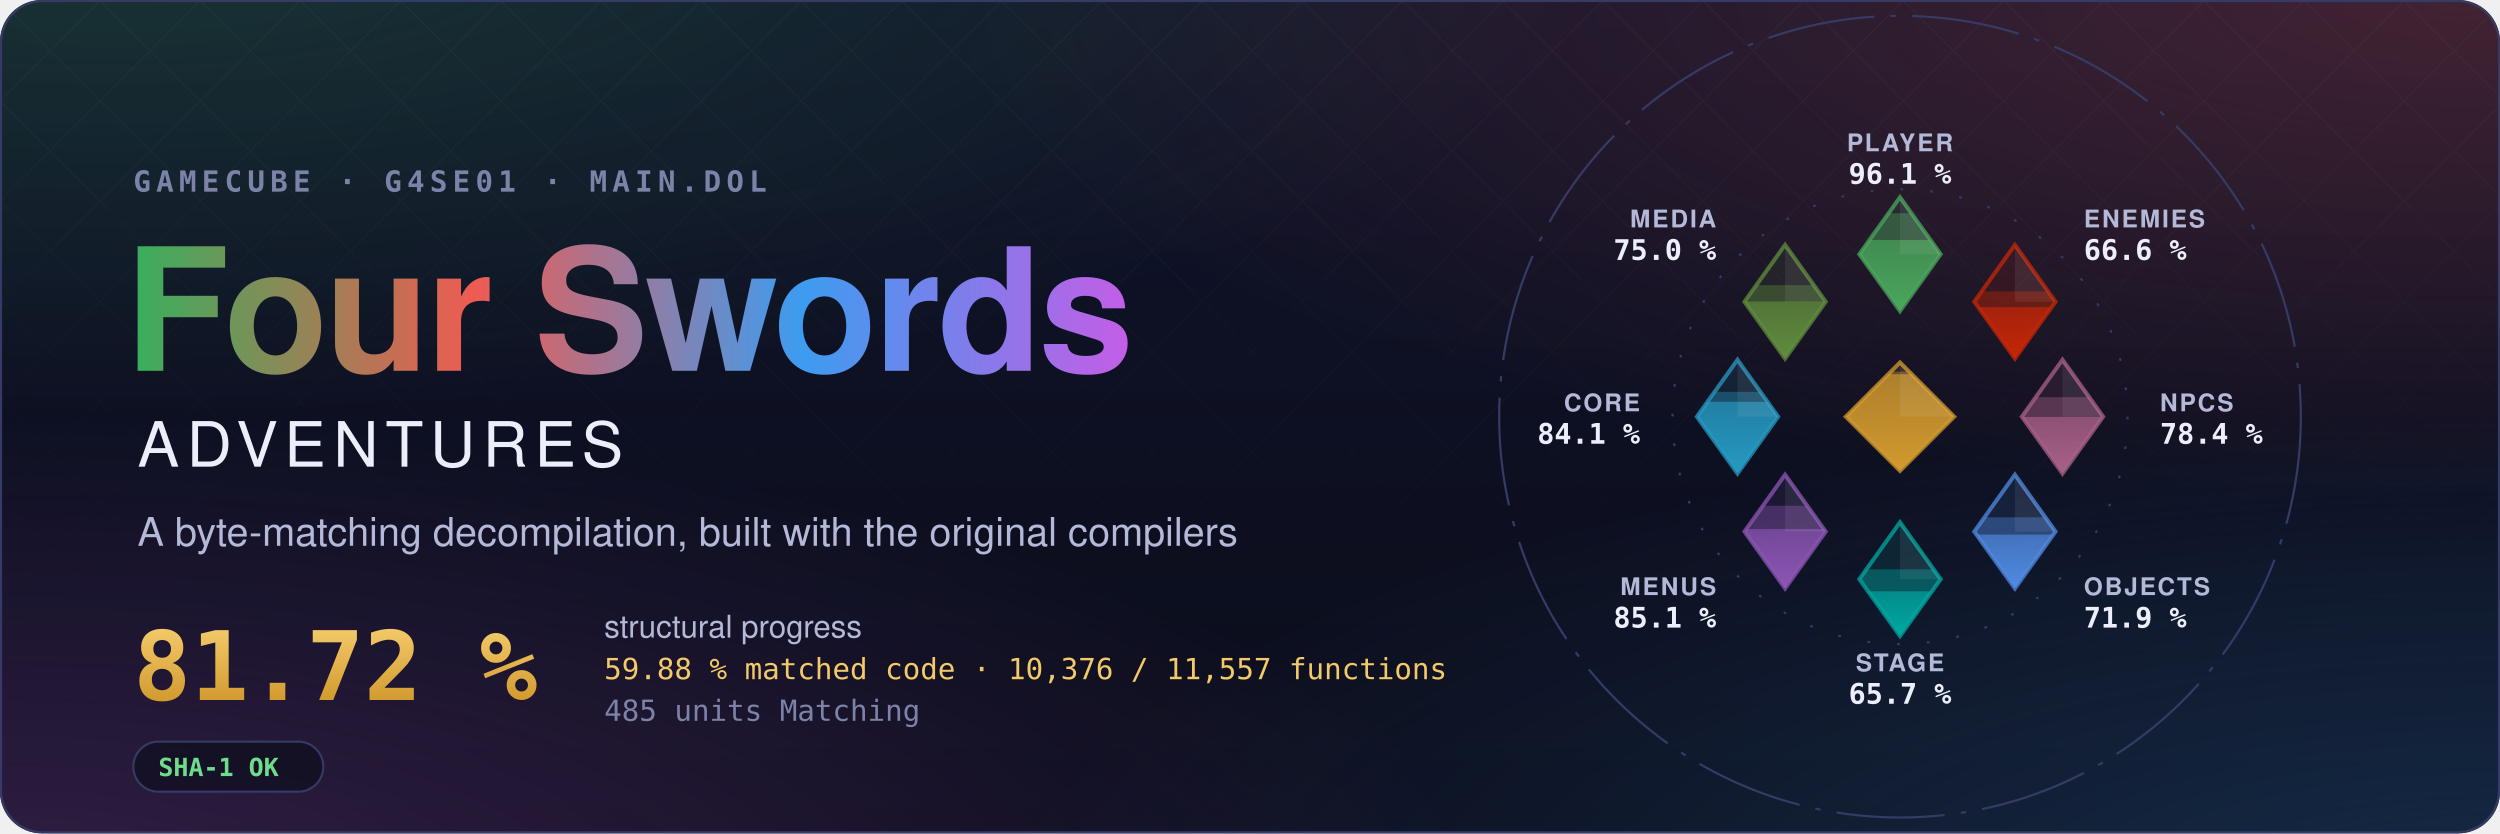
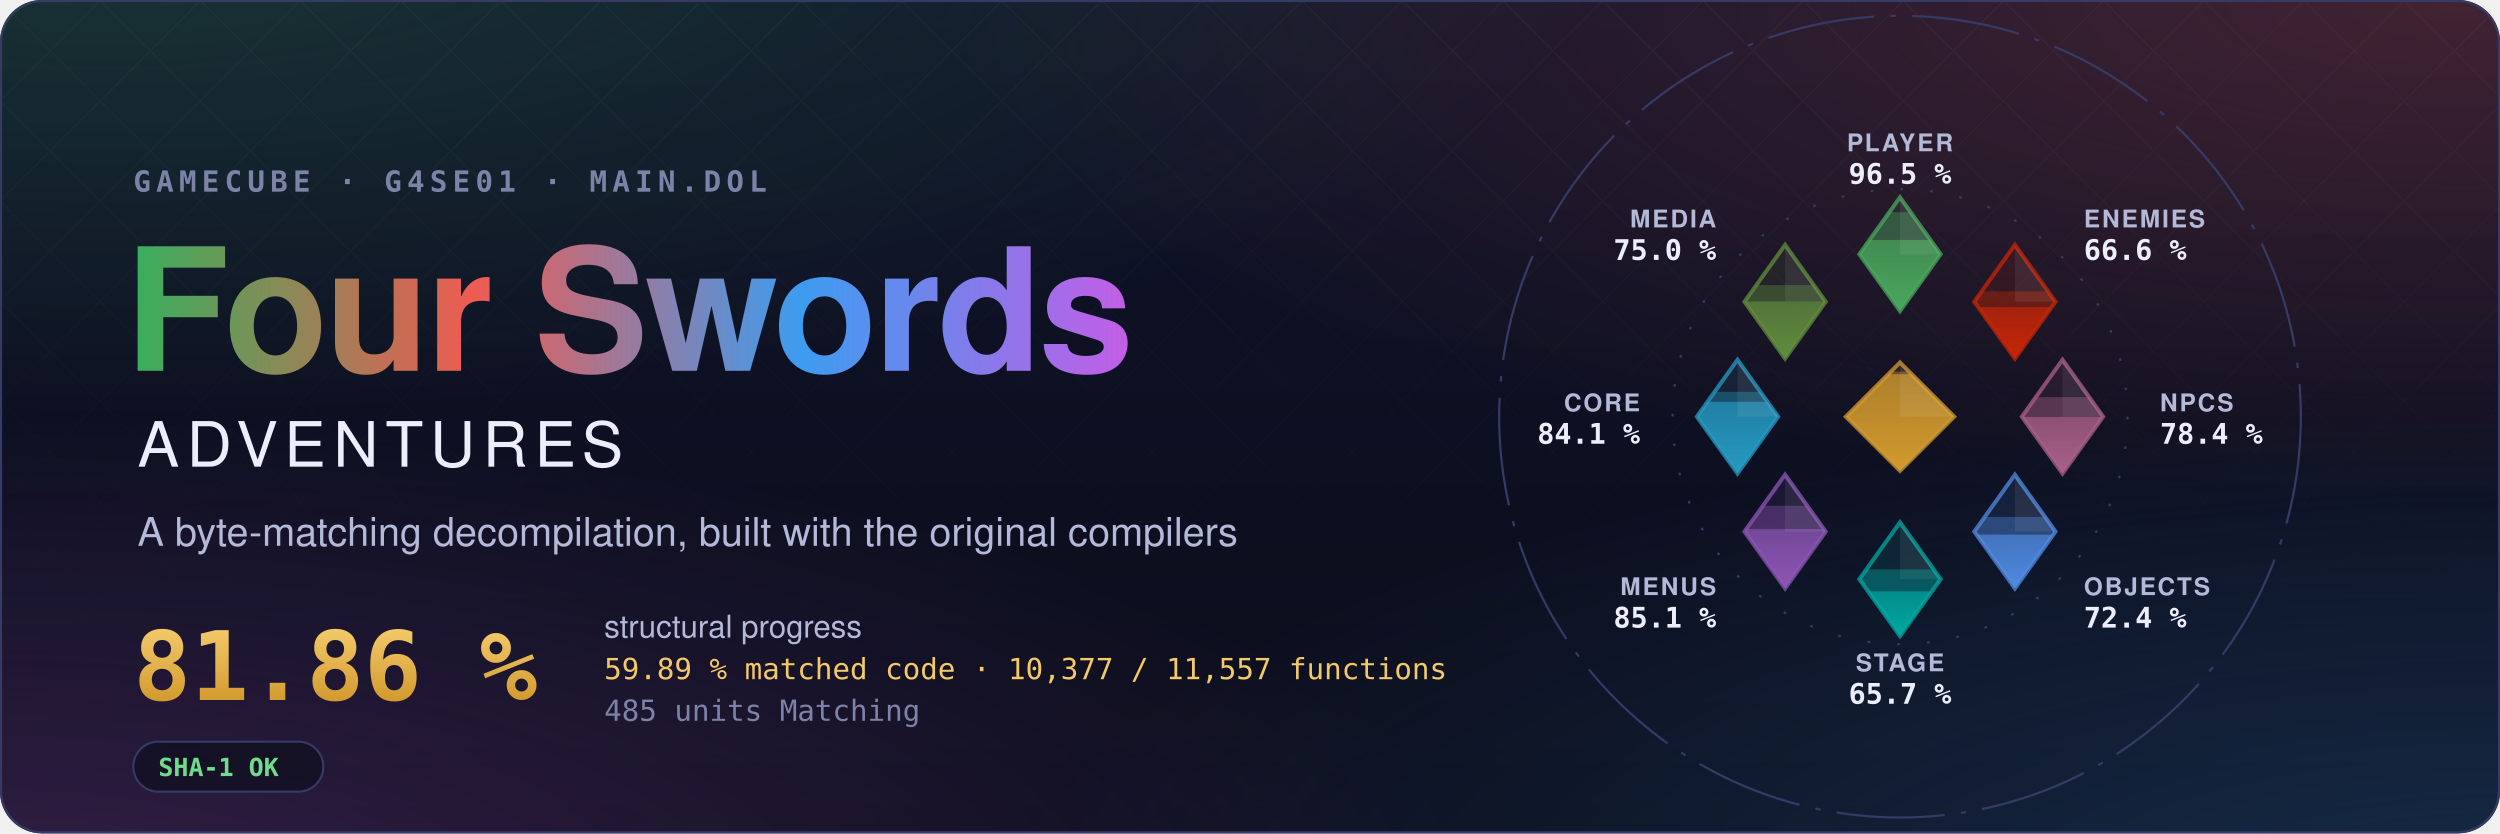
- <svg xmlns="http://www.w3.org/2000/svg" width="1200" height="400" viewBox="0 0 1200 400" role="img" aria-label="Four Swords Adventures decompilation: 81.72 % structural progress, 59.88 % matched code, 10,376 of 11,557 functions">
+ <svg xmlns="http://www.w3.org/2000/svg" width="1200" height="400" viewBox="0 0 1200 400" role="img" aria-label="Four Swords Adventures decompilation: 81.86 % structural progress, 59.89 % matched code, 10,377 of 11,557 functions">
  <style>text { font-family: -apple-system, BlinkMacSystemFont, 'Segoe UI', Helvetica, Arial, sans-serif; } .mono { font-family: ui-monospace, SFMono-Regular, 'SF Mono', Menlo, Consolas, monospace; } .spin { transform-box: fill-box; transform-origin: center; animation: spin 90s linear infinite; } @keyframes spin { to { transform: rotate(360deg); } } .rise { transform-box: fill-box; transform-origin: 50% 100%; animation: rise 1.6s cubic-bezier(.2,.8,.2,1) both; } @keyframes rise { from { transform: scaleY(0); } } @media (prefers-reduced-motion: reduce) { * { animation: none !important; } }</style>
  <defs>
    <radialGradient id="glow0" cx="0.05" cy="-0.1" r="0.6">
      <stop offset="0" stop-color="#3aae5c" stop-opacity="0.22" />
      <stop offset="1" stop-color="#3aae5c" stop-opacity="0" />
    </radialGradient>
    <radialGradient id="glow1" cx="0.98" cy="0.0" r="0.6">
      <stop offset="0" stop-color="#ef5b52" stop-opacity="0.22" />
      <stop offset="1" stop-color="#ef5b52" stop-opacity="0" />
    </radialGradient>
    <radialGradient id="glow2" cx="1.0" cy="1.1" r="0.6">
      <stop offset="0" stop-color="#3d9cf0" stop-opacity="0.22" />
      <stop offset="1" stop-color="#3d9cf0" stop-opacity="0" />
    </radialGradient>
    <radialGradient id="glow3" cx="0.0" cy="1.1" r="0.6">
      <stop offset="0" stop-color="#c35ee6" stop-opacity="0.22" />
      <stop offset="1" stop-color="#c35ee6" stop-opacity="0" />
    </radialGradient>
    <linearGradient id="sky" x1="0" y1="0" x2="0" y2="1">
      <stop offset="0" stop-color="#10132a" />
      <stop offset="1" stop-color="#0b0d1a" />
    </linearGradient>
    <linearGradient id="four" x1="0" y1="0" x2="1" y2="0">
      <stop offset="0" stop-color="#3aae5c" />
      <stop offset="0.34" stop-color="#ef5b52" />
      <stop offset="0.67" stop-color="#3d9cf0" />
      <stop offset="1" stop-color="#c35ee6" />
    </linearGradient>
    <linearGradient id="goldtext" x1="0" y1="0" x2="0" y2="1">
      <stop offset="0" stop-color="#f3c969" />
      <stop offset="1" stop-color="#d29a2e" />
    </linearGradient>
    <pattern id="lattice" width="34" height="34" patternUnits="userSpaceOnUse" patternTransform="rotate(45)">
      <path d="M0 0H34M0 0V34" stroke="#fff" stroke-opacity="0.035" />
    </pattern>
    <linearGradient id="fade" x1="0" y1="0" x2="0" y2="1">
      <stop offset="0" stop-color="#fff" />
      <stop offset="0.8" stop-color="#fff" stop-opacity="0" />
    </linearGradient>
    <mask id="fadeMask">
      <rect width="1200" height="400" fill="url(#fade)" />
    </mask>
    <clipPath id="card">
      <rect width="1200" height="400" rx="20" />
    </clipPath>
  </defs>
  <g clip-path="url(#card)">
    <rect width="1200" height="400" fill="url(#sky)" />
    <rect width="1200" height="400" fill="url(#glow0)" />
    <rect width="1200" height="400" fill="url(#glow1)" />
    <rect width="1200" height="400" fill="url(#glow2)" />
    <rect width="1200" height="400" fill="url(#glow3)" />
    <rect width="1200" height="400" fill="url(#lattice)" mask="url(#fadeMask)" />
  </g>
  <rect x="0.5" y="0.5" width="1199" height="399" rx="20" fill="none" stroke="#353b66" />
  <text x="64" y="92" class="mono" font-size="14" font-weight="600" letter-spacing="0.18em" fill="#7c82a8">GAMECUBE · G4SE01 · MAIN.DOL</text>
  <text x="60" y="178" font-size="82" font-weight="700" letter-spacing="-1.5" fill="url(#four)">Four Swords</text>
  <text x="66" y="224" font-size="30" font-weight="500" letter-spacing="0.12em" fill="#eceefb">ADVENTURES</text>
  <text x="66" y="262" font-size="19" fill="#b4b9d8">A byte-matching decompilation, built with the original compilers</text>
-   <text x="64" y="336" class="mono" font-size="46" font-weight="700" fill="url(#goldtext)">81.72 %</text>
+   <text x="64" y="336" class="mono" font-size="46" font-weight="700" fill="url(#goldtext)">81.86 %</text>
  <text x="290" y="306" font-size="15" fill="#b4b9d8">structural progress</text>
-   <text x="290" y="326" class="mono" font-size="14" fill="#f3c969">59.88 % matched code · 10,376 / 11,557 functions</text>
+   <text x="290" y="326" class="mono" font-size="14" fill="#f3c969">59.89 % matched code · 10,377 / 11,557 functions</text>
  <text x="290" y="346" class="mono" font-size="14" fill="#7c82a8">485 units Matching</text>
  <g transform="translate(64 356)">
    <rect width="91.2" height="24" rx="12" fill="#0b0d1a" fill-opacity="0.6" stroke="#353b66" />
    <text x="12" y="16.5" class="mono" font-size="12" font-weight="600" fill="#6fdc8c">SHA-1 OK</text>
  </g>
  <defs>
    <clipPath id="ec-player">
      <path d="M0 -81L15 -60L0 -39L-15 -60Z" />
    </clipPath>
    <linearGradient id="eg-player" x1="0" y1="1" x2="0" y2="0">
      <stop offset="0" stop-color="#4aa75c" />
      <stop offset="1" stop-color="#4aa75c" stop-opacity="0.65" />
    </linearGradient>
    <clipPath id="ec-enemies">
      <path d="M42.43 -63.43L57.43 -42.43L42.43 -21.43L27.43 -42.43Z" />
    </clipPath>
    <linearGradient id="eg-enemies" x1="0" y1="1" x2="0" y2="0">
      <stop offset="0" stop-color="#c52607" />
      <stop offset="1" stop-color="#c52607" stop-opacity="0.65" />
    </linearGradient>
    <clipPath id="ec-npcs">
      <path d="M60 -21L75 0L60 21L45 0Z" />
    </clipPath>
    <linearGradient id="eg-npcs" x1="0" y1="1" x2="0" y2="0">
      <stop offset="0" stop-color="#a96087" />
      <stop offset="1" stop-color="#a96087" stop-opacity="0.65" />
    </linearGradient>
    <clipPath id="ec-objects">
      <path d="M42.43 21.43L57.43 42.43L42.43 63.43L27.43 42.43Z" />
    </clipPath>
    <linearGradient id="eg-objects" x1="0" y1="1" x2="0" y2="0">
      <stop offset="0" stop-color="#508ae1" />
      <stop offset="1" stop-color="#508ae1" stop-opacity="0.65" />
    </linearGradient>
    <clipPath id="ec-stage">
      <path d="M0 39L15 60L0 81L-15 60Z" />
    </clipPath>
    <linearGradient id="eg-stage" x1="0" y1="1" x2="0" y2="0">
      <stop offset="0" stop-color="#00a8a1" />
      <stop offset="1" stop-color="#00a8a1" stop-opacity="0.65" />
    </linearGradient>
    <clipPath id="ec-menus">
      <path d="M-42.43 21.43L-27.43 42.43L-42.43 63.43L-57.43 42.43Z" />
    </clipPath>
    <linearGradient id="eg-menus" x1="0" y1="1" x2="0" y2="0">
      <stop offset="0" stop-color="#8c55b4" />
      <stop offset="1" stop-color="#8c55b4" stop-opacity="0.65" />
    </linearGradient>
    <clipPath id="ec-core">
      <path d="M-60 -21L-45 0L-60 21L-75 0Z" />
    </clipPath>
    <linearGradient id="eg-core" x1="0" y1="1" x2="0" y2="0">
      <stop offset="0" stop-color="#269ac2" />
      <stop offset="1" stop-color="#269ac2" stop-opacity="0.65" />
    </linearGradient>
    <clipPath id="ec-media">
      <path d="M-42.43 -63.43L-27.43 -42.43L-42.43 -21.43L-57.43 -42.43Z" />
    </clipPath>
    <linearGradient id="eg-media" x1="0" y1="1" x2="0" y2="0">
      <stop offset="0" stop-color="#608c3d" />
      <stop offset="1" stop-color="#608c3d" stop-opacity="0.65" />
    </linearGradient>
    <clipPath id="ec-libs">
      <path d="M0 -20L20 0L0 20L-20 0Z" />
    </clipPath>
    <linearGradient id="eg-libs" x1="0" y1="1" x2="0" y2="0">
      <stop offset="0" stop-color="#d29a2e" />
      <stop offset="1" stop-color="#d29a2e" stop-opacity="0.65" />
    </linearGradient>
  </defs>
  <g transform="translate(912 200) scale(1.3)">
    <circle class="spin" r="148" fill="none" stroke="#353b66" stroke-width="0.8" stroke-dasharray="40 6 2 6" />
    <circle r="84" fill="none" stroke="#353b66" stroke-width="0.8" stroke-dasharray="1 10" />
    <path d="M0 -81L15 -60L0 -39L-15 -60Z" fill="#4aa75c" fill-opacity="0.12" stroke="#4aa75c" stroke-opacity="0.75" stroke-width="1.5" />
    <g clip-path="url(#ec-player)">
-       <rect class="rise" style="animation-delay:0.20s" x="-15.0" y="-75.13" width="30" height="36.13" fill="#4aa75c" fill-opacity="0.38" />
+       <rect class="rise" style="animation-delay:0.20s" x="-15.0" y="-75.47" width="30" height="36.47" fill="#4aa75c" fill-opacity="0.38" />
    </g>
    <g clip-path="url(#ec-player)">
      <rect class="rise" style="animation-delay:0.20s" x="-15.0" y="-65.25" width="30" height="26.25" fill="url(#eg-player)" />
    </g>
    <path d="M0.0 -81.0L15.0 -60.0L0.0 -60.0Z" fill="#fff" fill-opacity="0.07" />
    <text x="0.0" y="-98.0" text-anchor="middle" font-size="9" font-weight="600" letter-spacing="0.08em" fill="#b4b9d8">PLAYER</text>
-     <text x="0.0" y="-86.0" text-anchor="middle" font-size="10.5" font-weight="700" fill="#eceefb" class="mono">96.1 %</text>
+     <text x="0.0" y="-86.0" text-anchor="middle" font-size="10.5" font-weight="700" fill="#eceefb" class="mono">96.5 %</text>
    <path d="M42.43 -63.43L57.43 -42.43L42.43 -21.43L27.43 -42.43Z" fill="#c52607" fill-opacity="0.12" stroke="#c52607" stroke-opacity="0.75" stroke-width="1.5" />
    <g clip-path="url(#ec-enemies)">
-       <rect class="rise" style="animation-delay:0.30s" x="27.43" y="-46.27" width="30" height="24.84" fill="#c52607" fill-opacity="0.38" />
+       <rect class="rise" style="animation-delay:0.30s" x="27.43" y="-46.28" width="30" height="24.85" fill="#c52607" fill-opacity="0.38" />
    </g>
    <g clip-path="url(#ec-enemies)">
      <rect class="rise" style="animation-delay:0.30s" x="27.43" y="-40.44" width="30" height="19.01" fill="url(#eg-enemies)" />
    </g>
    <path d="M42.43 -63.43L57.43 -42.43L42.43 -42.43Z" fill="#fff" fill-opacity="0.07" />
    <text x="67.88" y="-69.88" text-anchor="start" font-size="9" font-weight="600" letter-spacing="0.08em" fill="#b4b9d8">ENEMIES</text>
    <text x="67.88" y="-57.88" text-anchor="start" font-size="10.5" font-weight="700" fill="#eceefb" class="mono">66.6 %</text>
    <path d="M60 -21L75 0L60 21L45 0Z" fill="#a96087" fill-opacity="0.12" stroke="#a96087" stroke-opacity="0.75" stroke-width="1.5" />
    <g clip-path="url(#ec-npcs)">
      <rect class="rise" style="animation-delay:0.40s" x="45.0" y="-7.21" width="30" height="28.21" fill="#a96087" fill-opacity="0.38" />
    </g>
    <g clip-path="url(#ec-npcs)">
      <rect class="rise" style="animation-delay:0.40s" x="45.0" y="0.10" width="30" height="20.90" fill="url(#eg-npcs)" />
    </g>
    <path d="M60.0 -21.0L75.0 0.0L60.0 0.0Z" fill="#fff" fill-opacity="0.07" />
    <text x="96.0" y="-2.0" text-anchor="start" font-size="9" font-weight="600" letter-spacing="0.08em" fill="#b4b9d8">NPCS</text>
    <text x="96.0" y="10.0" text-anchor="start" font-size="10.5" font-weight="700" fill="#eceefb" class="mono">78.4 %</text>
    <path d="M42.43 21.43L57.43 42.43L42.43 63.43L27.43 42.43Z" fill="#508ae1" fill-opacity="0.12" stroke="#508ae1" stroke-opacity="0.75" stroke-width="1.5" />
    <g clip-path="url(#ec-objects)">
-       <rect class="rise" style="animation-delay:0.50s" x="27.43" y="37.16" width="30" height="26.27" fill="#508ae1" fill-opacity="0.38" />
+       <rect class="rise" style="animation-delay:0.50s" x="27.43" y="37.03" width="30" height="26.40" fill="#508ae1" fill-opacity="0.38" />
    </g>
    <g clip-path="url(#ec-objects)">
-       <rect class="rise" style="animation-delay:0.50s" x="27.43" y="43.55" width="30" height="19.88" fill="url(#eg-objects)" />
+       <rect class="rise" style="animation-delay:0.50s" x="27.43" y="43.54" width="30" height="19.89" fill="url(#eg-objects)" />
    </g>
    <path d="M42.43 21.43L57.43 42.43L42.43 42.43Z" fill="#fff" fill-opacity="0.07" />
    <text x="67.88" y="65.88" text-anchor="start" font-size="9" font-weight="600" letter-spacing="0.08em" fill="#b4b9d8">OBJECTS</text>
-     <text x="67.88" y="77.88" text-anchor="start" font-size="10.5" font-weight="700" fill="#eceefb" class="mono">71.9 %</text>
+     <text x="67.88" y="77.88" text-anchor="start" font-size="10.5" font-weight="700" fill="#eceefb" class="mono">72.4 %</text>
    <path d="M0 39L15 60L0 81L-15 60Z" fill="#00a8a1" fill-opacity="0.12" stroke="#00a8a1" stroke-opacity="0.75" stroke-width="1.5" />
    <g clip-path="url(#ec-stage)">
      <rect class="rise" style="animation-delay:0.60s" x="-15.0" y="56.39" width="30" height="24.61" fill="#00a8a1" fill-opacity="0.38" />
    </g>
    <g clip-path="url(#ec-stage)">
      <rect class="rise" style="animation-delay:0.60s" x="-15.0" y="64.50" width="30" height="16.50" fill="url(#eg-stage)" />
    </g>
    <path d="M0.0 39.0L15.0 60.0L0.0 60.0Z" fill="#fff" fill-opacity="0.07" />
    <text x="0.0" y="94.0" text-anchor="middle" font-size="9" font-weight="600" letter-spacing="0.08em" fill="#b4b9d8">STAGE</text>
    <text x="0.0" y="106.0" text-anchor="middle" font-size="10.5" font-weight="700" fill="#eceefb" class="mono">65.7 %</text>
    <path d="M-42.43 21.43L-27.43 42.43L-42.43 63.43L-57.43 42.43Z" fill="#8c55b4" fill-opacity="0.12" stroke="#8c55b4" stroke-opacity="0.75" stroke-width="1.5" />
    <g clip-path="url(#ec-menus)">
      <rect class="rise" style="animation-delay:0.70s" x="-57.43" y="32.90" width="30" height="30.53" fill="#8c55b4" fill-opacity="0.38" />
    </g>
    <g clip-path="url(#ec-menus)">
      <rect class="rise" style="animation-delay:0.70s" x="-57.43" y="41.51" width="30" height="21.92" fill="url(#eg-menus)" />
    </g>
    <path d="M-42.43 21.43L-27.43 42.43L-42.43 42.43Z" fill="#fff" fill-opacity="0.07" />
    <text x="-67.88" y="65.88" text-anchor="end" font-size="9" font-weight="600" letter-spacing="0.08em" fill="#b4b9d8">MENUS</text>
    <text x="-67.88" y="77.88" text-anchor="end" font-size="10.5" font-weight="700" fill="#eceefb" class="mono">85.1 %</text>
    <path d="M-60 -21L-45 0L-60 21L-75 0Z" fill="#269ac2" fill-opacity="0.12" stroke="#269ac2" stroke-opacity="0.75" stroke-width="1.5" />
    <g clip-path="url(#ec-core)">
      <rect class="rise" style="animation-delay:0.80s" x="-75.0" y="-9.16" width="30" height="30.16" fill="#269ac2" fill-opacity="0.38" />
    </g>
    <g clip-path="url(#ec-core)">
      <rect class="rise" style="animation-delay:0.80s" x="-75.0" y="-5.48" width="30" height="26.48" fill="url(#eg-core)" />
    </g>
    <path d="M-60.0 -21.0L-45.0 0.0L-60.0 0.0Z" fill="#fff" fill-opacity="0.07" />
    <text x="-96.0" y="-2.0" text-anchor="end" font-size="9" font-weight="600" letter-spacing="0.08em" fill="#b4b9d8">CORE</text>
    <text x="-96.0" y="10.0" text-anchor="end" font-size="10.5" font-weight="700" fill="#eceefb" class="mono">84.1 %</text>
    <path d="M-42.43 -63.43L-27.43 -42.43L-42.43 -21.43L-57.43 -42.43Z" fill="#608c3d" fill-opacity="0.12" stroke="#608c3d" stroke-opacity="0.75" stroke-width="1.5" />
    <g clip-path="url(#ec-media)">
      <rect class="rise" style="animation-delay:0.90s" x="-57.43" y="-48.57" width="30" height="27.14" fill="#608c3d" fill-opacity="0.38" />
    </g>
    <g clip-path="url(#ec-media)">
      <rect class="rise" style="animation-delay:0.90s" x="-57.43" y="-42.54" width="30" height="21.11" fill="url(#eg-media)" />
    </g>
    <path d="M-42.43 -63.43L-27.43 -42.43L-42.43 -42.43Z" fill="#fff" fill-opacity="0.07" />
    <text x="-67.88" y="-69.88" text-anchor="end" font-size="9" font-weight="600" letter-spacing="0.08em" fill="#b4b9d8">MEDIA</text>
    <text x="-67.88" y="-57.88" text-anchor="end" font-size="10.5" font-weight="700" fill="#eceefb" class="mono">75.0 %</text>
    <path d="M0 -20L20 0L0 20L-20 0Z" fill="#d29a2e" fill-opacity="0.12" stroke="#d29a2e" stroke-opacity="0.75" stroke-width="1.5" />
    <g clip-path="url(#ec-libs)">
      <rect class="rise" style="animation-delay:1.00s" x="-20" y="-16.67" width="40" height="36.67" fill="#d29a2e" fill-opacity="0.38" />
    </g>
    <g clip-path="url(#ec-libs)">
      <rect class="rise" style="animation-delay:1.00s" x="-20" y="-15.68" width="40" height="35.68" fill="url(#eg-libs)" />
    </g>
    <path d="M0 -20L20 0L0 0Z" fill="#fff" fill-opacity="0.07" />
  </g>
</svg>
